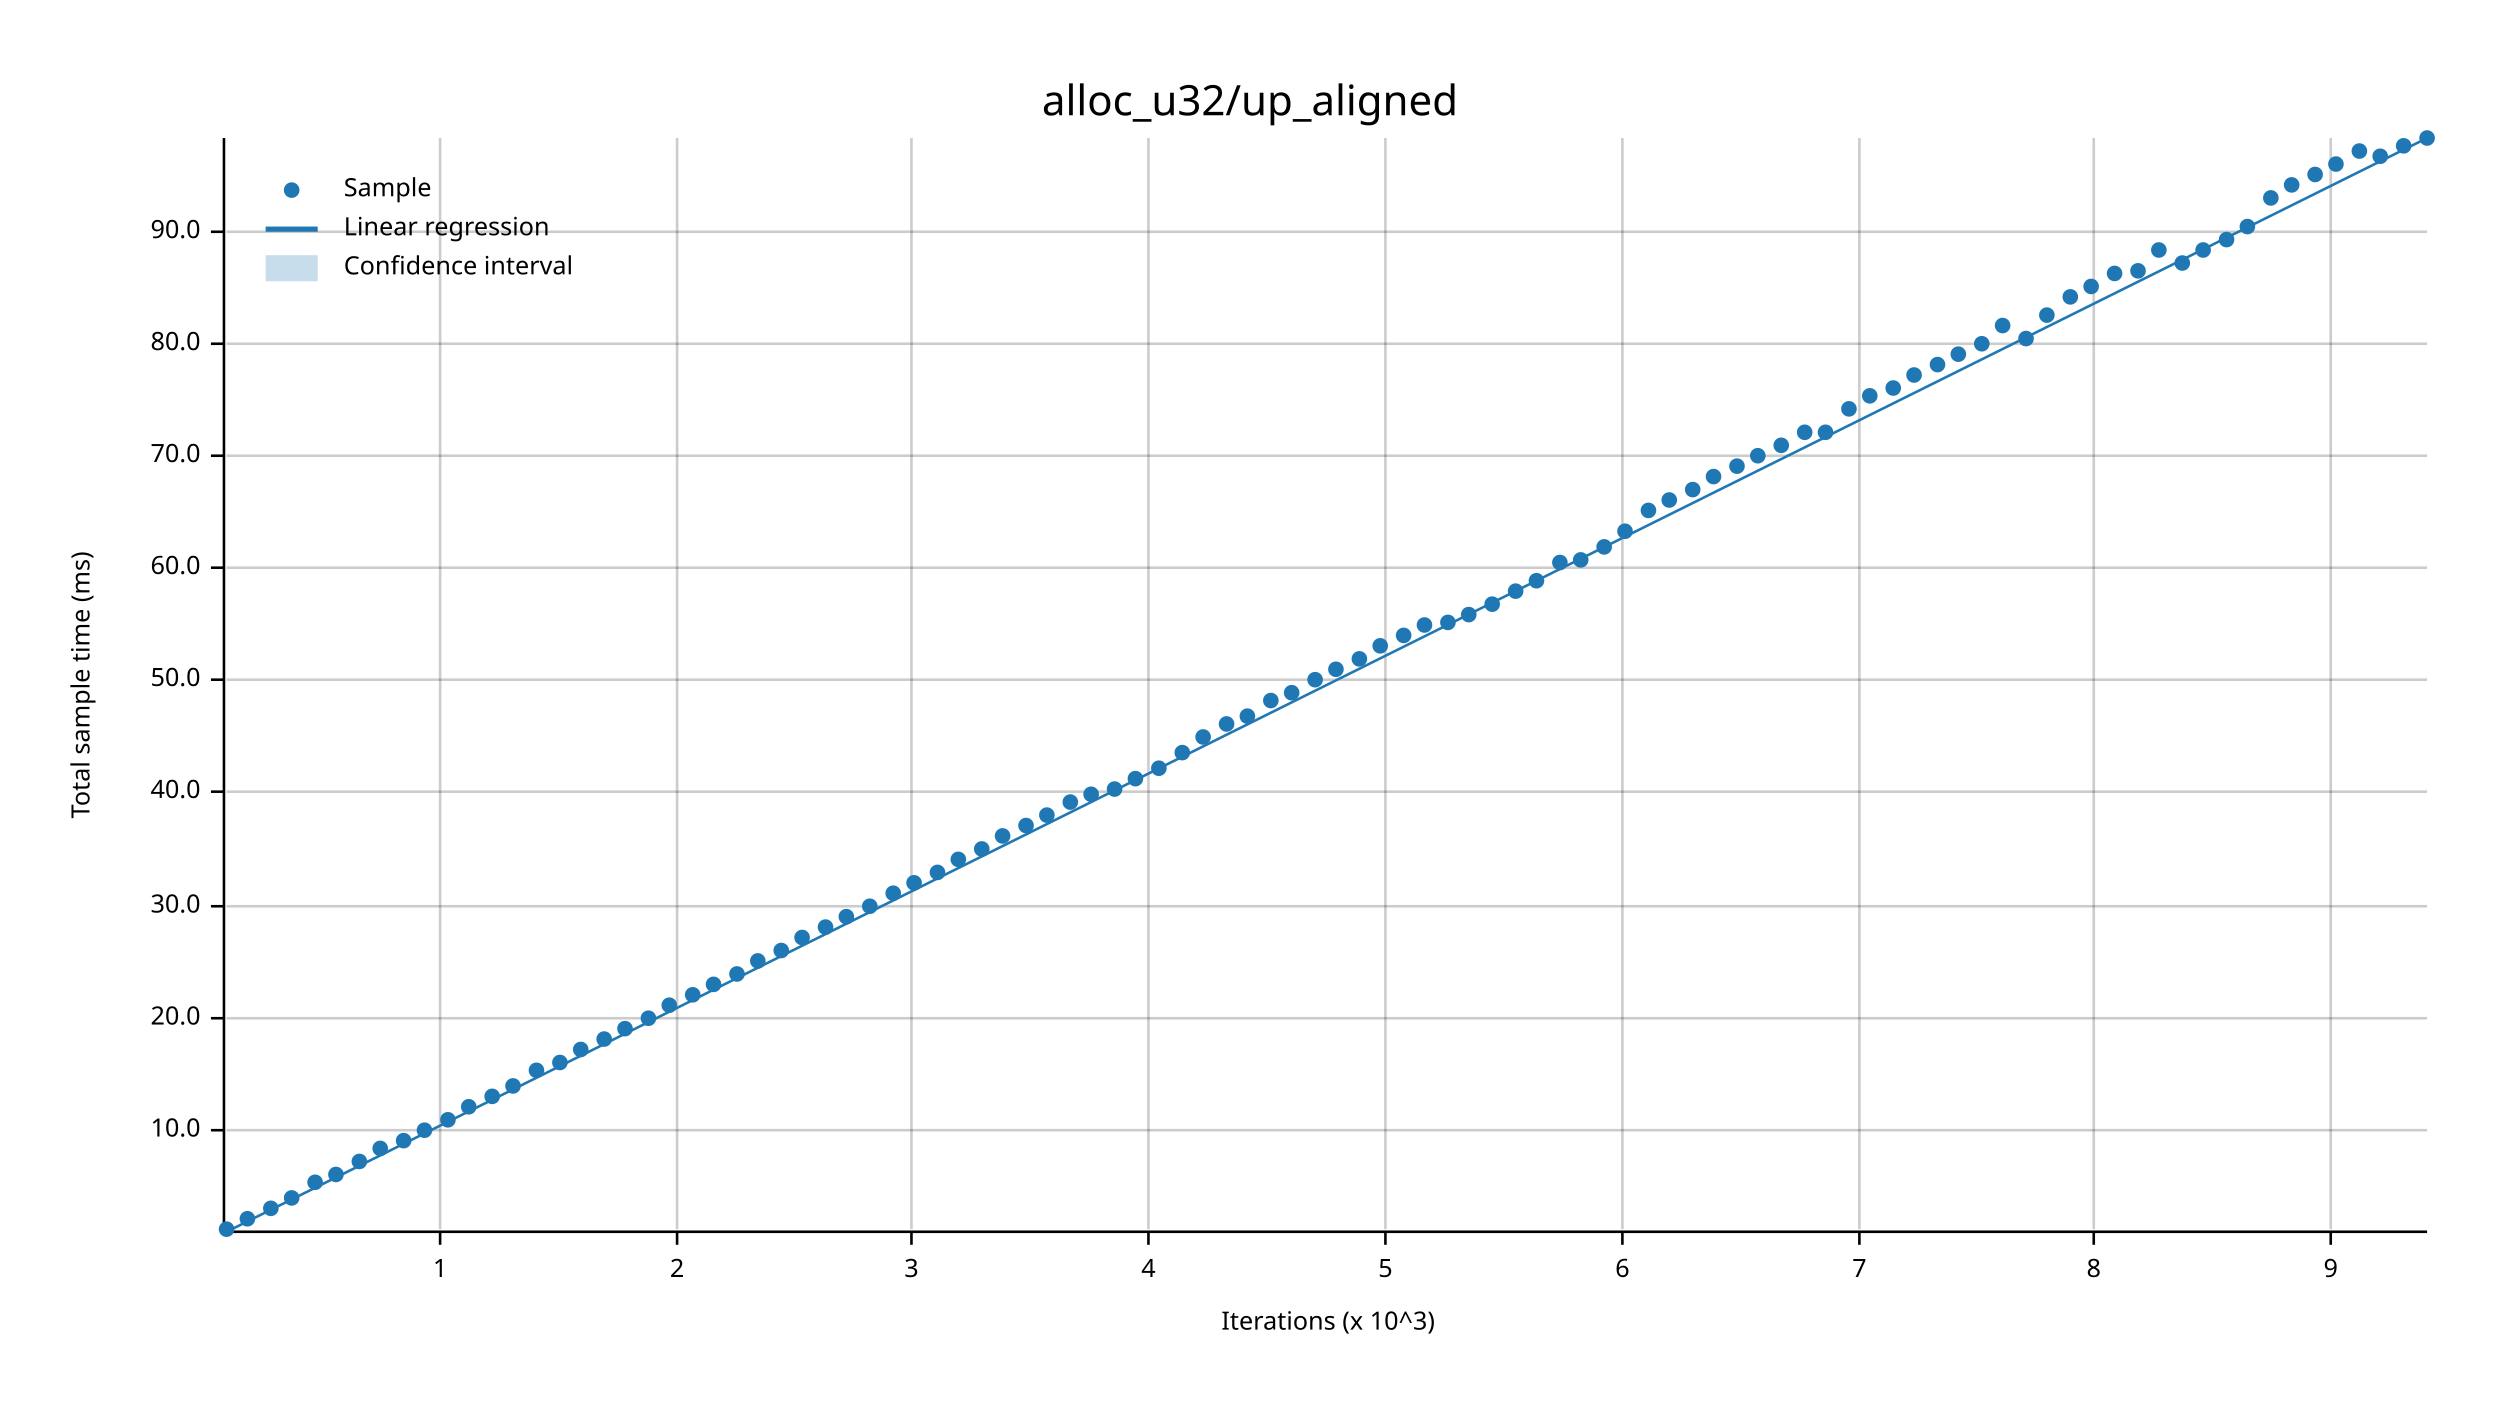
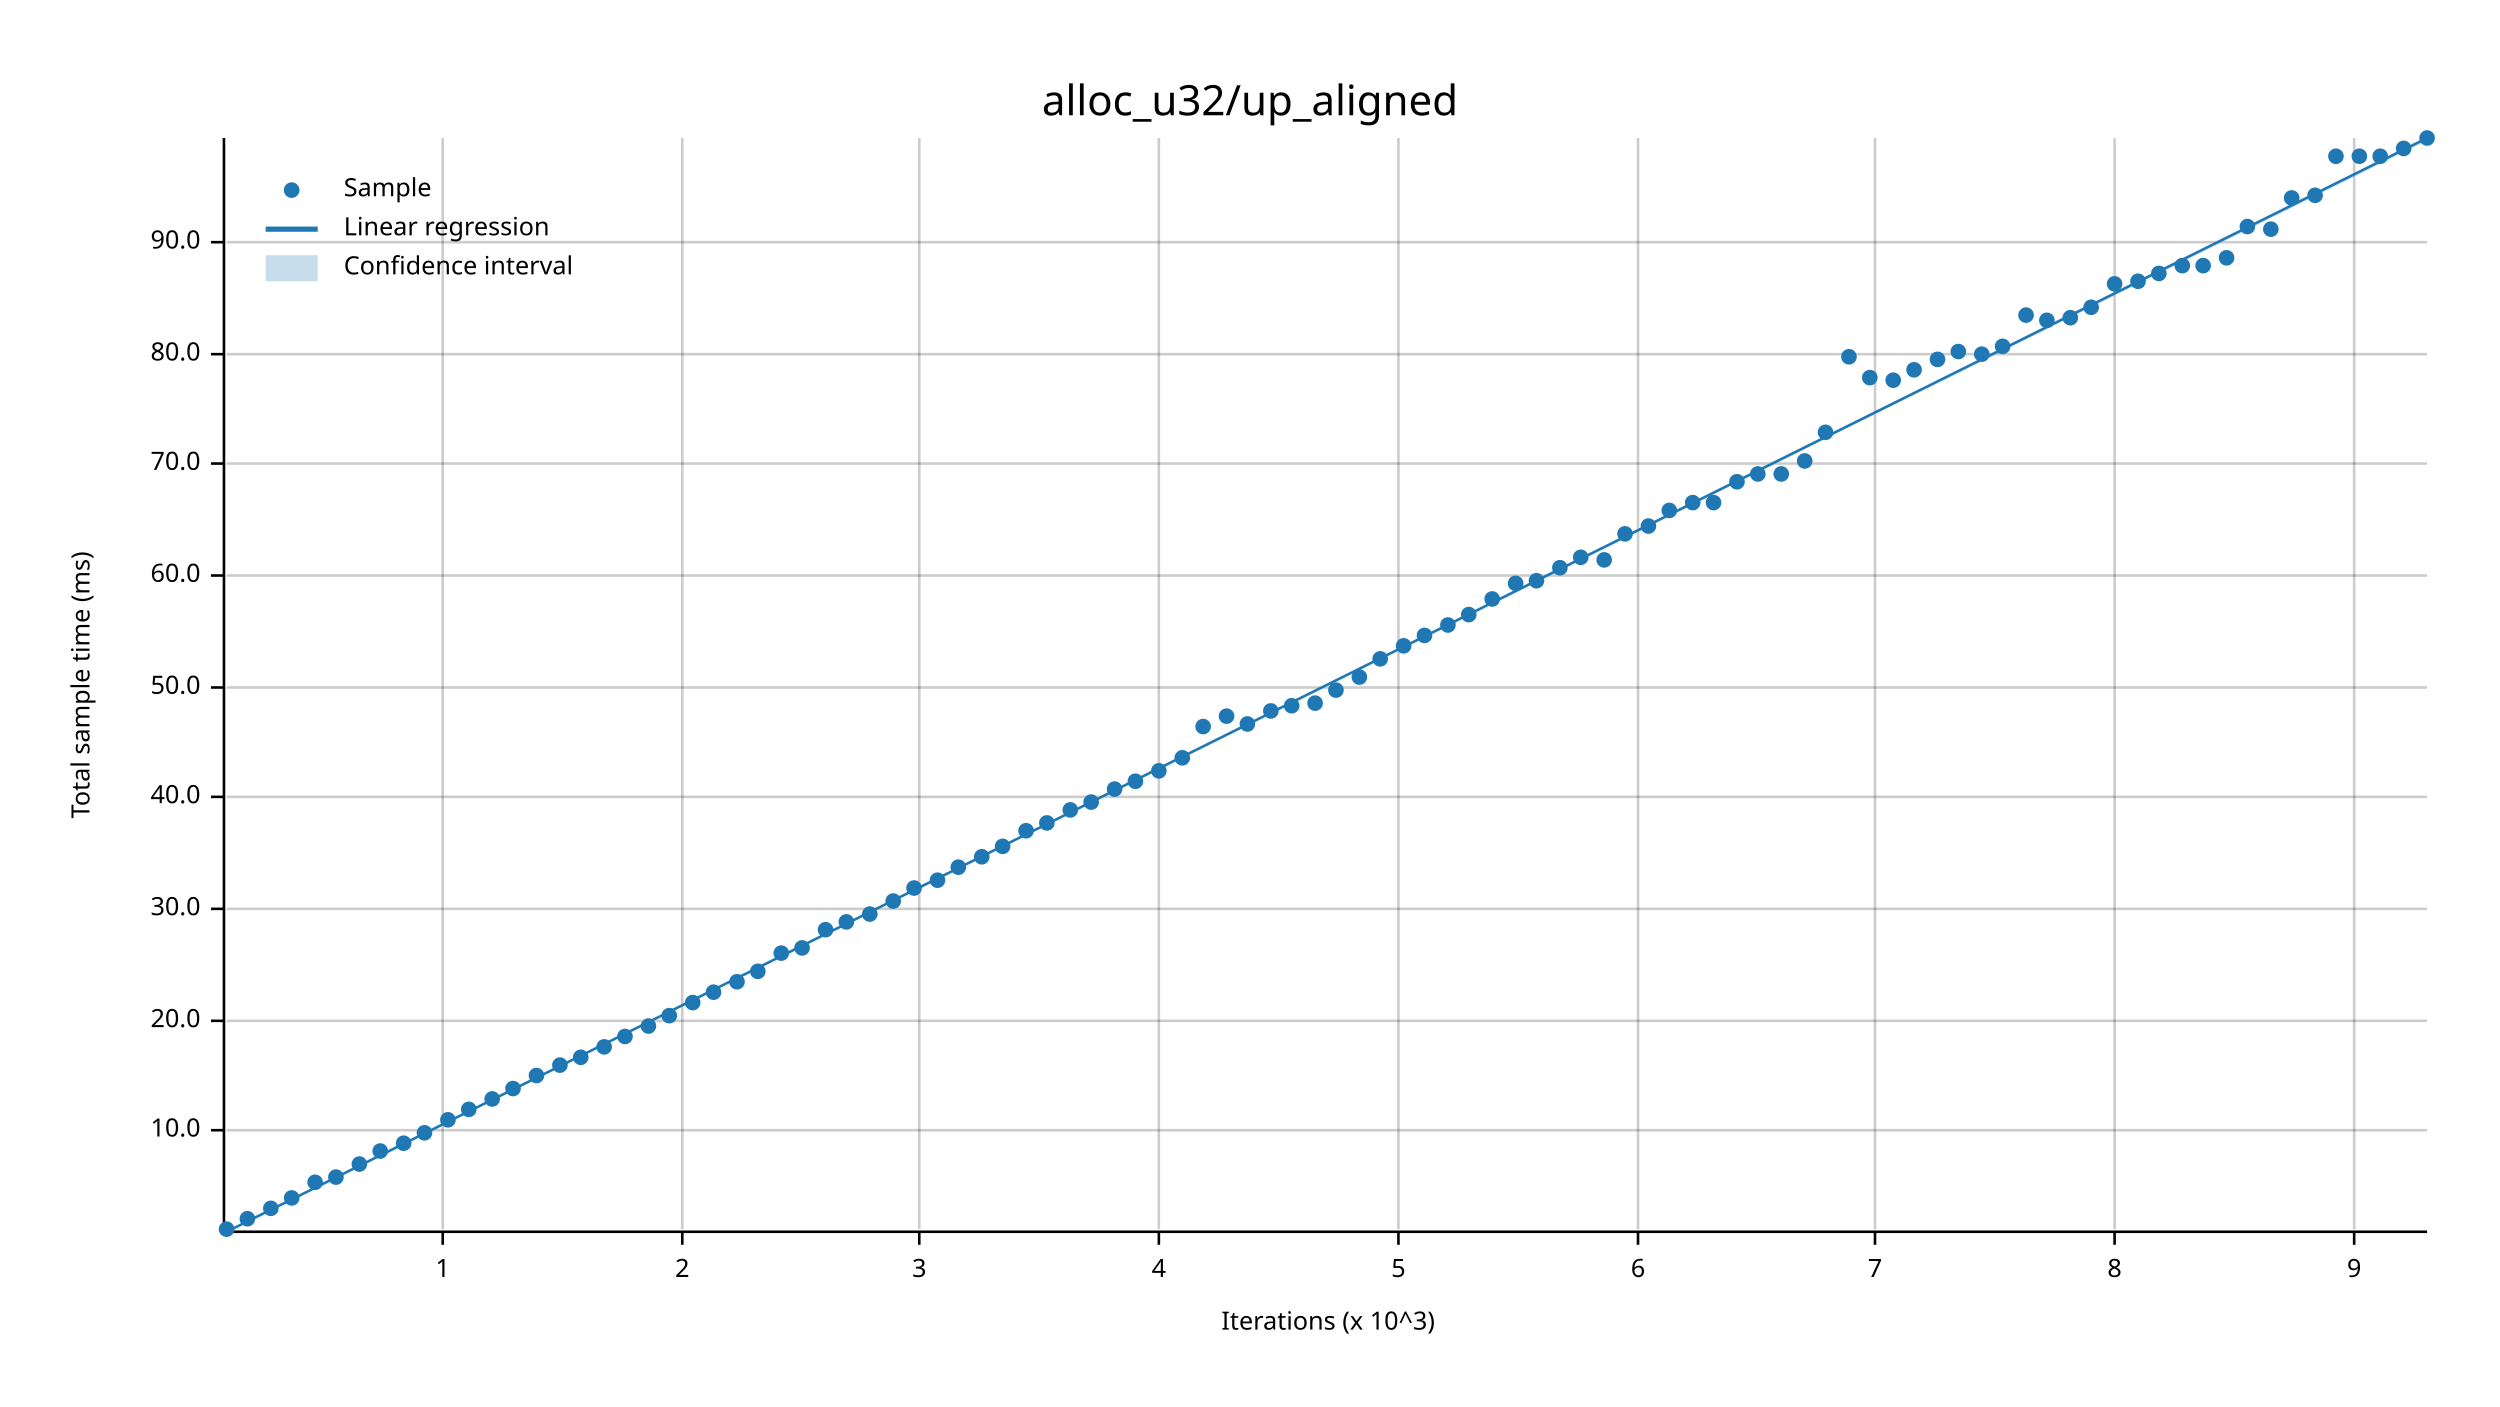
<svg xmlns="http://www.w3.org/2000/svg" width="960" height="540" viewBox="0 0 960 540">
  <text x="480" y="32" dy="0.76em" text-anchor="middle" font-family="sans-serif" font-size="16.129" opacity="1" fill="#000000">
alloc_u32/up_aligned
</text>
  <text x="27" y="263" dy="0.76em" text-anchor="middle" font-family="sans-serif" font-size="9.677" opacity="1" fill="#000000" transform="rotate(270, 27, 263)">
Total sample time (ms)
</text>
  <text x="510" y="513" dy="-0.5ex" text-anchor="middle" font-family="sans-serif" font-size="9.677" opacity="1" fill="#000000">
Iterations (x 10^3)
</text>
-   <line opacity="0.2" stroke="#000000" stroke-width="1" x1="169" y1="472" x2="169" y2="53" />
-   <line opacity="0.2" stroke="#000000" stroke-width="1" x1="260" y1="472" x2="260" y2="53" />
-   <line opacity="0.2" stroke="#000000" stroke-width="1" x1="350" y1="472" x2="350" y2="53" />
-   <line opacity="0.2" stroke="#000000" stroke-width="1" x1="441" y1="472" x2="441" y2="53" />
-   <line opacity="0.2" stroke="#000000" stroke-width="1" x1="532" y1="472" x2="532" y2="53" />
-   <line opacity="0.2" stroke="#000000" stroke-width="1" x1="623" y1="472" x2="623" y2="53" />
-   <line opacity="0.2" stroke="#000000" stroke-width="1" x1="714" y1="472" x2="714" y2="53" />
-   <line opacity="0.2" stroke="#000000" stroke-width="1" x1="804" y1="472" x2="804" y2="53" />
-   <line opacity="0.2" stroke="#000000" stroke-width="1" x1="895" y1="472" x2="895" y2="53" />
+   <line opacity="0.2" stroke="#000000" stroke-width="1" x1="170" y1="472" x2="170" y2="53" />
+   <line opacity="0.2" stroke="#000000" stroke-width="1" x1="262" y1="472" x2="262" y2="53" />
+   <line opacity="0.2" stroke="#000000" stroke-width="1" x1="353" y1="472" x2="353" y2="53" />
+   <line opacity="0.2" stroke="#000000" stroke-width="1" x1="445" y1="472" x2="445" y2="53" />
+   <line opacity="0.2" stroke="#000000" stroke-width="1" x1="537" y1="472" x2="537" y2="53" />
+   <line opacity="0.2" stroke="#000000" stroke-width="1" x1="629" y1="472" x2="629" y2="53" />
+   <line opacity="0.2" stroke="#000000" stroke-width="1" x1="720" y1="472" x2="720" y2="53" />
+   <line opacity="0.2" stroke="#000000" stroke-width="1" x1="812" y1="472" x2="812" y2="53" />
+   <line opacity="0.2" stroke="#000000" stroke-width="1" x1="904" y1="472" x2="904" y2="53" />
  <line opacity="0.2" stroke="#000000" stroke-width="1" x1="87" y1="434" x2="932" y2="434" />
-   <line opacity="0.2" stroke="#000000" stroke-width="1" x1="87" y1="391" x2="932" y2="391" />
-   <line opacity="0.2" stroke="#000000" stroke-width="1" x1="87" y1="348" x2="932" y2="348" />
-   <line opacity="0.2" stroke="#000000" stroke-width="1" x1="87" y1="304" x2="932" y2="304" />
-   <line opacity="0.2" stroke="#000000" stroke-width="1" x1="87" y1="261" x2="932" y2="261" />
-   <line opacity="0.2" stroke="#000000" stroke-width="1" x1="87" y1="218" x2="932" y2="218" />
-   <line opacity="0.2" stroke="#000000" stroke-width="1" x1="87" y1="175" x2="932" y2="175" />
-   <line opacity="0.2" stroke="#000000" stroke-width="1" x1="87" y1="132" x2="932" y2="132" />
-   <line opacity="0.2" stroke="#000000" stroke-width="1" x1="87" y1="89" x2="932" y2="89" />
+   <line opacity="0.2" stroke="#000000" stroke-width="1" x1="87" y1="392" x2="932" y2="392" />
+   <line opacity="0.2" stroke="#000000" stroke-width="1" x1="87" y1="349" x2="932" y2="349" />
+   <line opacity="0.2" stroke="#000000" stroke-width="1" x1="87" y1="306" x2="932" y2="306" />
+   <line opacity="0.2" stroke="#000000" stroke-width="1" x1="87" y1="264" x2="932" y2="264" />
+   <line opacity="0.2" stroke="#000000" stroke-width="1" x1="87" y1="221" x2="932" y2="221" />
+   <line opacity="0.2" stroke="#000000" stroke-width="1" x1="87" y1="178" x2="932" y2="178" />
+   <line opacity="0.2" stroke="#000000" stroke-width="1" x1="87" y1="136" x2="932" y2="136" />
+   <line opacity="0.2" stroke="#000000" stroke-width="1" x1="87" y1="93" x2="932" y2="93" />
  <polyline fill="none" opacity="1" stroke="#000000" stroke-width="1" points="86,53 86,472 " />
  <text x="77" y="434" dy="0.5ex" text-anchor="end" font-family="sans-serif" font-size="9.677" opacity="1" fill="#000000">
10.0
</text>
  <polyline fill="none" opacity="1" stroke="#000000" stroke-width="1" points="81,434 86,434 " />
-   <text x="77" y="391" dy="0.5ex" text-anchor="end" font-family="sans-serif" font-size="9.677" opacity="1" fill="#000000">
+   <text x="77" y="392" dy="0.5ex" text-anchor="end" font-family="sans-serif" font-size="9.677" opacity="1" fill="#000000">
20.0
</text>
-   <polyline fill="none" opacity="1" stroke="#000000" stroke-width="1" points="81,391 86,391 " />
-   <text x="77" y="348" dy="0.5ex" text-anchor="end" font-family="sans-serif" font-size="9.677" opacity="1" fill="#000000">
+   <polyline fill="none" opacity="1" stroke="#000000" stroke-width="1" points="81,392 86,392 " />
+   <text x="77" y="349" dy="0.5ex" text-anchor="end" font-family="sans-serif" font-size="9.677" opacity="1" fill="#000000">
30.0
</text>
-   <polyline fill="none" opacity="1" stroke="#000000" stroke-width="1" points="81,348 86,348 " />
-   <text x="77" y="304" dy="0.5ex" text-anchor="end" font-family="sans-serif" font-size="9.677" opacity="1" fill="#000000">
+   <polyline fill="none" opacity="1" stroke="#000000" stroke-width="1" points="81,349 86,349 " />
+   <text x="77" y="306" dy="0.5ex" text-anchor="end" font-family="sans-serif" font-size="9.677" opacity="1" fill="#000000">
40.0
</text>
-   <polyline fill="none" opacity="1" stroke="#000000" stroke-width="1" points="81,304 86,304 " />
-   <text x="77" y="261" dy="0.5ex" text-anchor="end" font-family="sans-serif" font-size="9.677" opacity="1" fill="#000000">
+   <polyline fill="none" opacity="1" stroke="#000000" stroke-width="1" points="81,306 86,306 " />
+   <text x="77" y="264" dy="0.5ex" text-anchor="end" font-family="sans-serif" font-size="9.677" opacity="1" fill="#000000">
50.0
</text>
-   <polyline fill="none" opacity="1" stroke="#000000" stroke-width="1" points="81,261 86,261 " />
-   <text x="77" y="218" dy="0.5ex" text-anchor="end" font-family="sans-serif" font-size="9.677" opacity="1" fill="#000000">
+   <polyline fill="none" opacity="1" stroke="#000000" stroke-width="1" points="81,264 86,264 " />
+   <text x="77" y="221" dy="0.5ex" text-anchor="end" font-family="sans-serif" font-size="9.677" opacity="1" fill="#000000">
60.0
</text>
-   <polyline fill="none" opacity="1" stroke="#000000" stroke-width="1" points="81,218 86,218 " />
-   <text x="77" y="175" dy="0.5ex" text-anchor="end" font-family="sans-serif" font-size="9.677" opacity="1" fill="#000000">
+   <polyline fill="none" opacity="1" stroke="#000000" stroke-width="1" points="81,221 86,221 " />
+   <text x="77" y="178" dy="0.5ex" text-anchor="end" font-family="sans-serif" font-size="9.677" opacity="1" fill="#000000">
70.0
</text>
-   <polyline fill="none" opacity="1" stroke="#000000" stroke-width="1" points="81,175 86,175 " />
-   <text x="77" y="132" dy="0.5ex" text-anchor="end" font-family="sans-serif" font-size="9.677" opacity="1" fill="#000000">
+   <polyline fill="none" opacity="1" stroke="#000000" stroke-width="1" points="81,178 86,178 " />
+   <text x="77" y="136" dy="0.5ex" text-anchor="end" font-family="sans-serif" font-size="9.677" opacity="1" fill="#000000">
80.0
</text>
-   <polyline fill="none" opacity="1" stroke="#000000" stroke-width="1" points="81,132 86,132 " />
-   <text x="77" y="89" dy="0.5ex" text-anchor="end" font-family="sans-serif" font-size="9.677" opacity="1" fill="#000000">
+   <polyline fill="none" opacity="1" stroke="#000000" stroke-width="1" points="81,136 86,136 " />
+   <text x="77" y="93" dy="0.5ex" text-anchor="end" font-family="sans-serif" font-size="9.677" opacity="1" fill="#000000">
90.0
</text>
-   <polyline fill="none" opacity="1" stroke="#000000" stroke-width="1" points="81,89 86,89 " />
+   <polyline fill="none" opacity="1" stroke="#000000" stroke-width="1" points="81,93 86,93 " />
  <polyline fill="none" opacity="1" stroke="#000000" stroke-width="1" points="87,473 932,473 " />
-   <text x="169" y="483" dy="0.76em" text-anchor="middle" font-family="sans-serif" font-size="9.677" opacity="1" fill="#000000">
+   <text x="170" y="483" dy="0.76em" text-anchor="middle" font-family="sans-serif" font-size="9.677" opacity="1" fill="#000000">
1
</text>
-   <polyline fill="none" opacity="1" stroke="#000000" stroke-width="1" points="169,473 169,478 " />
-   <text x="260" y="483" dy="0.76em" text-anchor="middle" font-family="sans-serif" font-size="9.677" opacity="1" fill="#000000">
+   <polyline fill="none" opacity="1" stroke="#000000" stroke-width="1" points="170,473 170,478 " />
+   <text x="262" y="483" dy="0.76em" text-anchor="middle" font-family="sans-serif" font-size="9.677" opacity="1" fill="#000000">
2
</text>
-   <polyline fill="none" opacity="1" stroke="#000000" stroke-width="1" points="260,473 260,478 " />
-   <text x="350" y="483" dy="0.76em" text-anchor="middle" font-family="sans-serif" font-size="9.677" opacity="1" fill="#000000">
+   <polyline fill="none" opacity="1" stroke="#000000" stroke-width="1" points="262,473 262,478 " />
+   <text x="353" y="483" dy="0.76em" text-anchor="middle" font-family="sans-serif" font-size="9.677" opacity="1" fill="#000000">
3
</text>
-   <polyline fill="none" opacity="1" stroke="#000000" stroke-width="1" points="350,473 350,478 " />
-   <text x="441" y="483" dy="0.76em" text-anchor="middle" font-family="sans-serif" font-size="9.677" opacity="1" fill="#000000">
+   <polyline fill="none" opacity="1" stroke="#000000" stroke-width="1" points="353,473 353,478 " />
+   <text x="445" y="483" dy="0.76em" text-anchor="middle" font-family="sans-serif" font-size="9.677" opacity="1" fill="#000000">
4
</text>
-   <polyline fill="none" opacity="1" stroke="#000000" stroke-width="1" points="441,473 441,478 " />
-   <text x="532" y="483" dy="0.76em" text-anchor="middle" font-family="sans-serif" font-size="9.677" opacity="1" fill="#000000">
+   <polyline fill="none" opacity="1" stroke="#000000" stroke-width="1" points="445,473 445,478 " />
+   <text x="537" y="483" dy="0.76em" text-anchor="middle" font-family="sans-serif" font-size="9.677" opacity="1" fill="#000000">
5
</text>
-   <polyline fill="none" opacity="1" stroke="#000000" stroke-width="1" points="532,473 532,478 " />
-   <text x="623" y="483" dy="0.76em" text-anchor="middle" font-family="sans-serif" font-size="9.677" opacity="1" fill="#000000">
+   <polyline fill="none" opacity="1" stroke="#000000" stroke-width="1" points="537,473 537,478 " />
+   <text x="629" y="483" dy="0.76em" text-anchor="middle" font-family="sans-serif" font-size="9.677" opacity="1" fill="#000000">
6
</text>
-   <polyline fill="none" opacity="1" stroke="#000000" stroke-width="1" points="623,473 623,478 " />
-   <text x="714" y="483" dy="0.76em" text-anchor="middle" font-family="sans-serif" font-size="9.677" opacity="1" fill="#000000">
+   <polyline fill="none" opacity="1" stroke="#000000" stroke-width="1" points="629,473 629,478 " />
+   <text x="720" y="483" dy="0.76em" text-anchor="middle" font-family="sans-serif" font-size="9.677" opacity="1" fill="#000000">
7
</text>
-   <polyline fill="none" opacity="1" stroke="#000000" stroke-width="1" points="714,473 714,478 " />
-   <text x="804" y="483" dy="0.76em" text-anchor="middle" font-family="sans-serif" font-size="9.677" opacity="1" fill="#000000">
+   <polyline fill="none" opacity="1" stroke="#000000" stroke-width="1" points="720,473 720,478 " />
+   <text x="812" y="483" dy="0.76em" text-anchor="middle" font-family="sans-serif" font-size="9.677" opacity="1" fill="#000000">
8
</text>
-   <polyline fill="none" opacity="1" stroke="#000000" stroke-width="1" points="804,473 804,478 " />
-   <text x="895" y="483" dy="0.76em" text-anchor="middle" font-family="sans-serif" font-size="9.677" opacity="1" fill="#000000">
+   <polyline fill="none" opacity="1" stroke="#000000" stroke-width="1" points="812,473 812,478 " />
+   <text x="904" y="483" dy="0.76em" text-anchor="middle" font-family="sans-serif" font-size="9.677" opacity="1" fill="#000000">
9
</text>
-   <polyline fill="none" opacity="1" stroke="#000000" stroke-width="1" points="895,473 895,478 " />
+   <polyline fill="none" opacity="1" stroke="#000000" stroke-width="1" points="904,473 904,478 " />
  <circle cx="87" cy="472" r="3" opacity="1" fill="#1F78B4" stroke="none" stroke-width="1" />
  <circle cx="95" cy="468" r="3" opacity="1" fill="#1F78B4" stroke="none" stroke-width="1" />
  <circle cx="104" cy="464" r="3" opacity="1" fill="#1F78B4" stroke="none" stroke-width="1" />
  <circle cx="112" cy="460" r="3" opacity="1" fill="#1F78B4" stroke="none" stroke-width="1" />
  <circle cx="121" cy="454" r="3" opacity="1" fill="#1F78B4" stroke="none" stroke-width="1" />
-   <circle cx="129" cy="451" r="3" opacity="1" fill="#1F78B4" stroke="none" stroke-width="1" />
-   <circle cx="138" cy="446" r="3" opacity="1" fill="#1F78B4" stroke="none" stroke-width="1" />
-   <circle cx="146" cy="441" r="3" opacity="1" fill="#1F78B4" stroke="none" stroke-width="1" />
-   <circle cx="155" cy="438" r="3" opacity="1" fill="#1F78B4" stroke="none" stroke-width="1" />
-   <circle cx="163" cy="434" r="3" opacity="1" fill="#1F78B4" stroke="none" stroke-width="1" />
+   <circle cx="129" cy="452" r="3" opacity="1" fill="#1F78B4" stroke="none" stroke-width="1" />
+   <circle cx="138" cy="447" r="3" opacity="1" fill="#1F78B4" stroke="none" stroke-width="1" />
+   <circle cx="146" cy="442" r="3" opacity="1" fill="#1F78B4" stroke="none" stroke-width="1" />
+   <circle cx="155" cy="439" r="3" opacity="1" fill="#1F78B4" stroke="none" stroke-width="1" />
+   <circle cx="163" cy="435" r="3" opacity="1" fill="#1F78B4" stroke="none" stroke-width="1" />
  <circle cx="172" cy="430" r="3" opacity="1" fill="#1F78B4" stroke="none" stroke-width="1" />
-   <circle cx="180" cy="425" r="3" opacity="1" fill="#1F78B4" stroke="none" stroke-width="1" />
-   <circle cx="189" cy="421" r="3" opacity="1" fill="#1F78B4" stroke="none" stroke-width="1" />
-   <circle cx="197" cy="417" r="3" opacity="1" fill="#1F78B4" stroke="none" stroke-width="1" />
-   <circle cx="206" cy="411" r="3" opacity="1" fill="#1F78B4" stroke="none" stroke-width="1" />
-   <circle cx="215" cy="408" r="3" opacity="1" fill="#1F78B4" stroke="none" stroke-width="1" />
-   <circle cx="223" cy="403" r="3" opacity="1" fill="#1F78B4" stroke="none" stroke-width="1" />
-   <circle cx="232" cy="399" r="3" opacity="1" fill="#1F78B4" stroke="none" stroke-width="1" />
-   <circle cx="240" cy="395" r="3" opacity="1" fill="#1F78B4" stroke="none" stroke-width="1" />
-   <circle cx="249" cy="391" r="3" opacity="1" fill="#1F78B4" stroke="none" stroke-width="1" />
-   <circle cx="257" cy="386" r="3" opacity="1" fill="#1F78B4" stroke="none" stroke-width="1" />
-   <circle cx="266" cy="382" r="3" opacity="1" fill="#1F78B4" stroke="none" stroke-width="1" />
-   <circle cx="274" cy="378" r="3" opacity="1" fill="#1F78B4" stroke="none" stroke-width="1" />
-   <circle cx="283" cy="374" r="3" opacity="1" fill="#1F78B4" stroke="none" stroke-width="1" />
-   <circle cx="291" cy="369" r="3" opacity="1" fill="#1F78B4" stroke="none" stroke-width="1" />
-   <circle cx="300" cy="365" r="3" opacity="1" fill="#1F78B4" stroke="none" stroke-width="1" />
-   <circle cx="308" cy="360" r="3" opacity="1" fill="#1F78B4" stroke="none" stroke-width="1" />
-   <circle cx="317" cy="356" r="3" opacity="1" fill="#1F78B4" stroke="none" stroke-width="1" />
-   <circle cx="325" cy="352" r="3" opacity="1" fill="#1F78B4" stroke="none" stroke-width="1" />
-   <circle cx="334" cy="348" r="3" opacity="1" fill="#1F78B4" stroke="none" stroke-width="1" />
-   <circle cx="343" cy="343" r="3" opacity="1" fill="#1F78B4" stroke="none" stroke-width="1" />
-   <circle cx="351" cy="339" r="3" opacity="1" fill="#1F78B4" stroke="none" stroke-width="1" />
-   <circle cx="360" cy="335" r="3" opacity="1" fill="#1F78B4" stroke="none" stroke-width="1" />
-   <circle cx="368" cy="330" r="3" opacity="1" fill="#1F78B4" stroke="none" stroke-width="1" />
-   <circle cx="377" cy="326" r="3" opacity="1" fill="#1F78B4" stroke="none" stroke-width="1" />
-   <circle cx="385" cy="321" r="3" opacity="1" fill="#1F78B4" stroke="none" stroke-width="1" />
-   <circle cx="394" cy="317" r="3" opacity="1" fill="#1F78B4" stroke="none" stroke-width="1" />
-   <circle cx="402" cy="313" r="3" opacity="1" fill="#1F78B4" stroke="none" stroke-width="1" />
-   <circle cx="411" cy="308" r="3" opacity="1" fill="#1F78B4" stroke="none" stroke-width="1" />
-   <circle cx="419" cy="305" r="3" opacity="1" fill="#1F78B4" stroke="none" stroke-width="1" />
+   <circle cx="180" cy="426" r="3" opacity="1" fill="#1F78B4" stroke="none" stroke-width="1" />
+   <circle cx="189" cy="422" r="3" opacity="1" fill="#1F78B4" stroke="none" stroke-width="1" />
+   <circle cx="197" cy="418" r="3" opacity="1" fill="#1F78B4" stroke="none" stroke-width="1" />
+   <circle cx="206" cy="413" r="3" opacity="1" fill="#1F78B4" stroke="none" stroke-width="1" />
+   <circle cx="215" cy="409" r="3" opacity="1" fill="#1F78B4" stroke="none" stroke-width="1" />
+   <circle cx="223" cy="406" r="3" opacity="1" fill="#1F78B4" stroke="none" stroke-width="1" />
+   <circle cx="232" cy="402" r="3" opacity="1" fill="#1F78B4" stroke="none" stroke-width="1" />
+   <circle cx="240" cy="398" r="3" opacity="1" fill="#1F78B4" stroke="none" stroke-width="1" />
+   <circle cx="249" cy="394" r="3" opacity="1" fill="#1F78B4" stroke="none" stroke-width="1" />
+   <circle cx="257" cy="390" r="3" opacity="1" fill="#1F78B4" stroke="none" stroke-width="1" />
+   <circle cx="266" cy="385" r="3" opacity="1" fill="#1F78B4" stroke="none" stroke-width="1" />
+   <circle cx="274" cy="381" r="3" opacity="1" fill="#1F78B4" stroke="none" stroke-width="1" />
+   <circle cx="283" cy="377" r="3" opacity="1" fill="#1F78B4" stroke="none" stroke-width="1" />
+   <circle cx="291" cy="373" r="3" opacity="1" fill="#1F78B4" stroke="none" stroke-width="1" />
+   <circle cx="300" cy="366" r="3" opacity="1" fill="#1F78B4" stroke="none" stroke-width="1" />
+   <circle cx="308" cy="364" r="3" opacity="1" fill="#1F78B4" stroke="none" stroke-width="1" />
+   <circle cx="317" cy="357" r="3" opacity="1" fill="#1F78B4" stroke="none" stroke-width="1" />
+   <circle cx="325" cy="354" r="3" opacity="1" fill="#1F78B4" stroke="none" stroke-width="1" />
+   <circle cx="334" cy="351" r="3" opacity="1" fill="#1F78B4" stroke="none" stroke-width="1" />
+   <circle cx="343" cy="346" r="3" opacity="1" fill="#1F78B4" stroke="none" stroke-width="1" />
+   <circle cx="351" cy="341" r="3" opacity="1" fill="#1F78B4" stroke="none" stroke-width="1" />
+   <circle cx="360" cy="338" r="3" opacity="1" fill="#1F78B4" stroke="none" stroke-width="1" />
+   <circle cx="368" cy="333" r="3" opacity="1" fill="#1F78B4" stroke="none" stroke-width="1" />
+   <circle cx="377" cy="329" r="3" opacity="1" fill="#1F78B4" stroke="none" stroke-width="1" />
+   <circle cx="385" cy="325" r="3" opacity="1" fill="#1F78B4" stroke="none" stroke-width="1" />
+   <circle cx="394" cy="319" r="3" opacity="1" fill="#1F78B4" stroke="none" stroke-width="1" />
+   <circle cx="402" cy="316" r="3" opacity="1" fill="#1F78B4" stroke="none" stroke-width="1" />
+   <circle cx="411" cy="311" r="3" opacity="1" fill="#1F78B4" stroke="none" stroke-width="1" />
+   <circle cx="419" cy="308" r="3" opacity="1" fill="#1F78B4" stroke="none" stroke-width="1" />
  <circle cx="428" cy="303" r="3" opacity="1" fill="#1F78B4" stroke="none" stroke-width="1" />
-   <circle cx="436" cy="299" r="3" opacity="1" fill="#1F78B4" stroke="none" stroke-width="1" />
-   <circle cx="445" cy="295" r="3" opacity="1" fill="#1F78B4" stroke="none" stroke-width="1" />
-   <circle cx="454" cy="289" r="3" opacity="1" fill="#1F78B4" stroke="none" stroke-width="1" />
-   <circle cx="462" cy="283" r="3" opacity="1" fill="#1F78B4" stroke="none" stroke-width="1" />
-   <circle cx="471" cy="278" r="3" opacity="1" fill="#1F78B4" stroke="none" stroke-width="1" />
-   <circle cx="479" cy="275" r="3" opacity="1" fill="#1F78B4" stroke="none" stroke-width="1" />
-   <circle cx="488" cy="269" r="3" opacity="1" fill="#1F78B4" stroke="none" stroke-width="1" />
-   <circle cx="496" cy="266" r="3" opacity="1" fill="#1F78B4" stroke="none" stroke-width="1" />
-   <circle cx="505" cy="261" r="3" opacity="1" fill="#1F78B4" stroke="none" stroke-width="1" />
-   <circle cx="513" cy="257" r="3" opacity="1" fill="#1F78B4" stroke="none" stroke-width="1" />
-   <circle cx="522" cy="253" r="3" opacity="1" fill="#1F78B4" stroke="none" stroke-width="1" />
-   <circle cx="530" cy="248" r="3" opacity="1" fill="#1F78B4" stroke="none" stroke-width="1" />
-   <circle cx="539" cy="244" r="3" opacity="1" fill="#1F78B4" stroke="none" stroke-width="1" />
-   <circle cx="547" cy="240" r="3" opacity="1" fill="#1F78B4" stroke="none" stroke-width="1" />
-   <circle cx="556" cy="239" r="3" opacity="1" fill="#1F78B4" stroke="none" stroke-width="1" />
+   <circle cx="436" cy="300" r="3" opacity="1" fill="#1F78B4" stroke="none" stroke-width="1" />
+   <circle cx="445" cy="296" r="3" opacity="1" fill="#1F78B4" stroke="none" stroke-width="1" />
+   <circle cx="454" cy="291" r="3" opacity="1" fill="#1F78B4" stroke="none" stroke-width="1" />
+   <circle cx="462" cy="279" r="3" opacity="1" fill="#1F78B4" stroke="none" stroke-width="1" />
+   <circle cx="471" cy="275" r="3" opacity="1" fill="#1F78B4" stroke="none" stroke-width="1" />
+   <circle cx="479" cy="278" r="3" opacity="1" fill="#1F78B4" stroke="none" stroke-width="1" />
+   <circle cx="488" cy="273" r="3" opacity="1" fill="#1F78B4" stroke="none" stroke-width="1" />
+   <circle cx="496" cy="271" r="3" opacity="1" fill="#1F78B4" stroke="none" stroke-width="1" />
+   <circle cx="505" cy="270" r="3" opacity="1" fill="#1F78B4" stroke="none" stroke-width="1" />
+   <circle cx="513" cy="265" r="3" opacity="1" fill="#1F78B4" stroke="none" stroke-width="1" />
+   <circle cx="522" cy="260" r="3" opacity="1" fill="#1F78B4" stroke="none" stroke-width="1" />
+   <circle cx="530" cy="253" r="3" opacity="1" fill="#1F78B4" stroke="none" stroke-width="1" />
+   <circle cx="539" cy="248" r="3" opacity="1" fill="#1F78B4" stroke="none" stroke-width="1" />
+   <circle cx="547" cy="244" r="3" opacity="1" fill="#1F78B4" stroke="none" stroke-width="1" />
+   <circle cx="556" cy="240" r="3" opacity="1" fill="#1F78B4" stroke="none" stroke-width="1" />
  <circle cx="564" cy="236" r="3" opacity="1" fill="#1F78B4" stroke="none" stroke-width="1" />
-   <circle cx="573" cy="232" r="3" opacity="1" fill="#1F78B4" stroke="none" stroke-width="1" />
-   <circle cx="582" cy="227" r="3" opacity="1" fill="#1F78B4" stroke="none" stroke-width="1" />
+   <circle cx="573" cy="230" r="3" opacity="1" fill="#1F78B4" stroke="none" stroke-width="1" />
+   <circle cx="582" cy="224" r="3" opacity="1" fill="#1F78B4" stroke="none" stroke-width="1" />
  <circle cx="590" cy="223" r="3" opacity="1" fill="#1F78B4" stroke="none" stroke-width="1" />
-   <circle cx="599" cy="216" r="3" opacity="1" fill="#1F78B4" stroke="none" stroke-width="1" />
-   <circle cx="607" cy="215" r="3" opacity="1" fill="#1F78B4" stroke="none" stroke-width="1" />
-   <circle cx="616" cy="210" r="3" opacity="1" fill="#1F78B4" stroke="none" stroke-width="1" />
-   <circle cx="624" cy="204" r="3" opacity="1" fill="#1F78B4" stroke="none" stroke-width="1" />
-   <circle cx="633" cy="196" r="3" opacity="1" fill="#1F78B4" stroke="none" stroke-width="1" />
-   <circle cx="641" cy="192" r="3" opacity="1" fill="#1F78B4" stroke="none" stroke-width="1" />
-   <circle cx="650" cy="188" r="3" opacity="1" fill="#1F78B4" stroke="none" stroke-width="1" />
-   <circle cx="658" cy="183" r="3" opacity="1" fill="#1F78B4" stroke="none" stroke-width="1" />
-   <circle cx="667" cy="179" r="3" opacity="1" fill="#1F78B4" stroke="none" stroke-width="1" />
-   <circle cx="675" cy="175" r="3" opacity="1" fill="#1F78B4" stroke="none" stroke-width="1" />
-   <circle cx="684" cy="171" r="3" opacity="1" fill="#1F78B4" stroke="none" stroke-width="1" />
-   <circle cx="693" cy="166" r="3" opacity="1" fill="#1F78B4" stroke="none" stroke-width="1" />
+   <circle cx="599" cy="218" r="3" opacity="1" fill="#1F78B4" stroke="none" stroke-width="1" />
+   <circle cx="607" cy="214" r="3" opacity="1" fill="#1F78B4" stroke="none" stroke-width="1" />
+   <circle cx="616" cy="215" r="3" opacity="1" fill="#1F78B4" stroke="none" stroke-width="1" />
+   <circle cx="624" cy="205" r="3" opacity="1" fill="#1F78B4" stroke="none" stroke-width="1" />
+   <circle cx="633" cy="202" r="3" opacity="1" fill="#1F78B4" stroke="none" stroke-width="1" />
+   <circle cx="641" cy="196" r="3" opacity="1" fill="#1F78B4" stroke="none" stroke-width="1" />
+   <circle cx="650" cy="193" r="3" opacity="1" fill="#1F78B4" stroke="none" stroke-width="1" />
+   <circle cx="658" cy="193" r="3" opacity="1" fill="#1F78B4" stroke="none" stroke-width="1" />
+   <circle cx="667" cy="185" r="3" opacity="1" fill="#1F78B4" stroke="none" stroke-width="1" />
+   <circle cx="675" cy="182" r="3" opacity="1" fill="#1F78B4" stroke="none" stroke-width="1" />
+   <circle cx="684" cy="182" r="3" opacity="1" fill="#1F78B4" stroke="none" stroke-width="1" />
+   <circle cx="693" cy="177" r="3" opacity="1" fill="#1F78B4" stroke="none" stroke-width="1" />
  <circle cx="701" cy="166" r="3" opacity="1" fill="#1F78B4" stroke="none" stroke-width="1" />
-   <circle cx="710" cy="157" r="3" opacity="1" fill="#1F78B4" stroke="none" stroke-width="1" />
-   <circle cx="718" cy="152" r="3" opacity="1" fill="#1F78B4" stroke="none" stroke-width="1" />
-   <circle cx="727" cy="149" r="3" opacity="1" fill="#1F78B4" stroke="none" stroke-width="1" />
-   <circle cx="735" cy="144" r="3" opacity="1" fill="#1F78B4" stroke="none" stroke-width="1" />
-   <circle cx="744" cy="140" r="3" opacity="1" fill="#1F78B4" stroke="none" stroke-width="1" />
-   <circle cx="752" cy="136" r="3" opacity="1" fill="#1F78B4" stroke="none" stroke-width="1" />
-   <circle cx="761" cy="132" r="3" opacity="1" fill="#1F78B4" stroke="none" stroke-width="1" />
-   <circle cx="769" cy="125" r="3" opacity="1" fill="#1F78B4" stroke="none" stroke-width="1" />
-   <circle cx="778" cy="130" r="3" opacity="1" fill="#1F78B4" stroke="none" stroke-width="1" />
-   <circle cx="786" cy="121" r="3" opacity="1" fill="#1F78B4" stroke="none" stroke-width="1" />
-   <circle cx="795" cy="114" r="3" opacity="1" fill="#1F78B4" stroke="none" stroke-width="1" />
-   <circle cx="803" cy="110" r="3" opacity="1" fill="#1F78B4" stroke="none" stroke-width="1" />
-   <circle cx="812" cy="105" r="3" opacity="1" fill="#1F78B4" stroke="none" stroke-width="1" />
-   <circle cx="821" cy="104" r="3" opacity="1" fill="#1F78B4" stroke="none" stroke-width="1" />
-   <circle cx="829" cy="96" r="3" opacity="1" fill="#1F78B4" stroke="none" stroke-width="1" />
-   <circle cx="838" cy="101" r="3" opacity="1" fill="#1F78B4" stroke="none" stroke-width="1" />
-   <circle cx="846" cy="96" r="3" opacity="1" fill="#1F78B4" stroke="none" stroke-width="1" />
-   <circle cx="855" cy="92" r="3" opacity="1" fill="#1F78B4" stroke="none" stroke-width="1" />
+   <circle cx="710" cy="137" r="3" opacity="1" fill="#1F78B4" stroke="none" stroke-width="1" />
+   <circle cx="718" cy="145" r="3" opacity="1" fill="#1F78B4" stroke="none" stroke-width="1" />
+   <circle cx="727" cy="146" r="3" opacity="1" fill="#1F78B4" stroke="none" stroke-width="1" />
+   <circle cx="735" cy="142" r="3" opacity="1" fill="#1F78B4" stroke="none" stroke-width="1" />
+   <circle cx="744" cy="138" r="3" opacity="1" fill="#1F78B4" stroke="none" stroke-width="1" />
+   <circle cx="752" cy="135" r="3" opacity="1" fill="#1F78B4" stroke="none" stroke-width="1" />
+   <circle cx="761" cy="136" r="3" opacity="1" fill="#1F78B4" stroke="none" stroke-width="1" />
+   <circle cx="769" cy="133" r="3" opacity="1" fill="#1F78B4" stroke="none" stroke-width="1" />
+   <circle cx="778" cy="121" r="3" opacity="1" fill="#1F78B4" stroke="none" stroke-width="1" />
+   <circle cx="786" cy="123" r="3" opacity="1" fill="#1F78B4" stroke="none" stroke-width="1" />
+   <circle cx="795" cy="122" r="3" opacity="1" fill="#1F78B4" stroke="none" stroke-width="1" />
+   <circle cx="803" cy="118" r="3" opacity="1" fill="#1F78B4" stroke="none" stroke-width="1" />
+   <circle cx="812" cy="109" r="3" opacity="1" fill="#1F78B4" stroke="none" stroke-width="1" />
+   <circle cx="821" cy="108" r="3" opacity="1" fill="#1F78B4" stroke="none" stroke-width="1" />
+   <circle cx="829" cy="105" r="3" opacity="1" fill="#1F78B4" stroke="none" stroke-width="1" />
+   <circle cx="838" cy="102" r="3" opacity="1" fill="#1F78B4" stroke="none" stroke-width="1" />
+   <circle cx="846" cy="102" r="3" opacity="1" fill="#1F78B4" stroke="none" stroke-width="1" />
+   <circle cx="855" cy="99" r="3" opacity="1" fill="#1F78B4" stroke="none" stroke-width="1" />
  <circle cx="863" cy="87" r="3" opacity="1" fill="#1F78B4" stroke="none" stroke-width="1" />
-   <circle cx="872" cy="76" r="3" opacity="1" fill="#1F78B4" stroke="none" stroke-width="1" />
-   <circle cx="880" cy="71" r="3" opacity="1" fill="#1F78B4" stroke="none" stroke-width="1" />
-   <circle cx="889" cy="67" r="3" opacity="1" fill="#1F78B4" stroke="none" stroke-width="1" />
-   <circle cx="897" cy="63" r="3" opacity="1" fill="#1F78B4" stroke="none" stroke-width="1" />
-   <circle cx="906" cy="58" r="3" opacity="1" fill="#1F78B4" stroke="none" stroke-width="1" />
+   <circle cx="872" cy="88" r="3" opacity="1" fill="#1F78B4" stroke="none" stroke-width="1" />
+   <circle cx="880" cy="76" r="3" opacity="1" fill="#1F78B4" stroke="none" stroke-width="1" />
+   <circle cx="889" cy="75" r="3" opacity="1" fill="#1F78B4" stroke="none" stroke-width="1" />
+   <circle cx="897" cy="60" r="3" opacity="1" fill="#1F78B4" stroke="none" stroke-width="1" />
+   <circle cx="906" cy="60" r="3" opacity="1" fill="#1F78B4" stroke="none" stroke-width="1" />
  <circle cx="914" cy="60" r="3" opacity="1" fill="#1F78B4" stroke="none" stroke-width="1" />
-   <circle cx="923" cy="56" r="3" opacity="1" fill="#1F78B4" stroke="none" stroke-width="1" />
+   <circle cx="923" cy="57" r="3" opacity="1" fill="#1F78B4" stroke="none" stroke-width="1" />
  <circle cx="932" cy="53" r="3" opacity="1" fill="#1F78B4" stroke="none" stroke-width="1" />
  <polyline fill="none" opacity="1" stroke="#1F78B4" stroke-width="1" points="87,473 932,53 " />
-   <polygon opacity="0.25" fill="#1F78B4" points="87,473 932,53 932,53 " />
+   <polygon opacity="0.25" fill="#1F78B4" points="87,473 932,54 932,53 " />
  <text x="132" y="68" dy="0.76em" text-anchor="start" font-family="sans-serif" font-size="9.677" opacity="1" fill="#000000">
Sample
</text>
  <text x="132" y="83" dy="0.76em" text-anchor="start" font-family="sans-serif" font-size="9.677" opacity="1" fill="#000000">
Linear regression
</text>
  <text x="132" y="98" dy="0.76em" text-anchor="start" font-family="sans-serif" font-size="9.677" opacity="1" fill="#000000">
Confidence interval
</text>
  <circle cx="112" cy="73" r="3" opacity="1" fill="#1F78B4" stroke="none" stroke-width="1" />
  <polyline fill="none" opacity="1" stroke="#1F78B4" stroke-width="2" points="102,88 122,88 " />
  <rect x="102" y="98" width="20" height="10" opacity="0.25" fill="#1F78B4" stroke="none" />
</svg>
